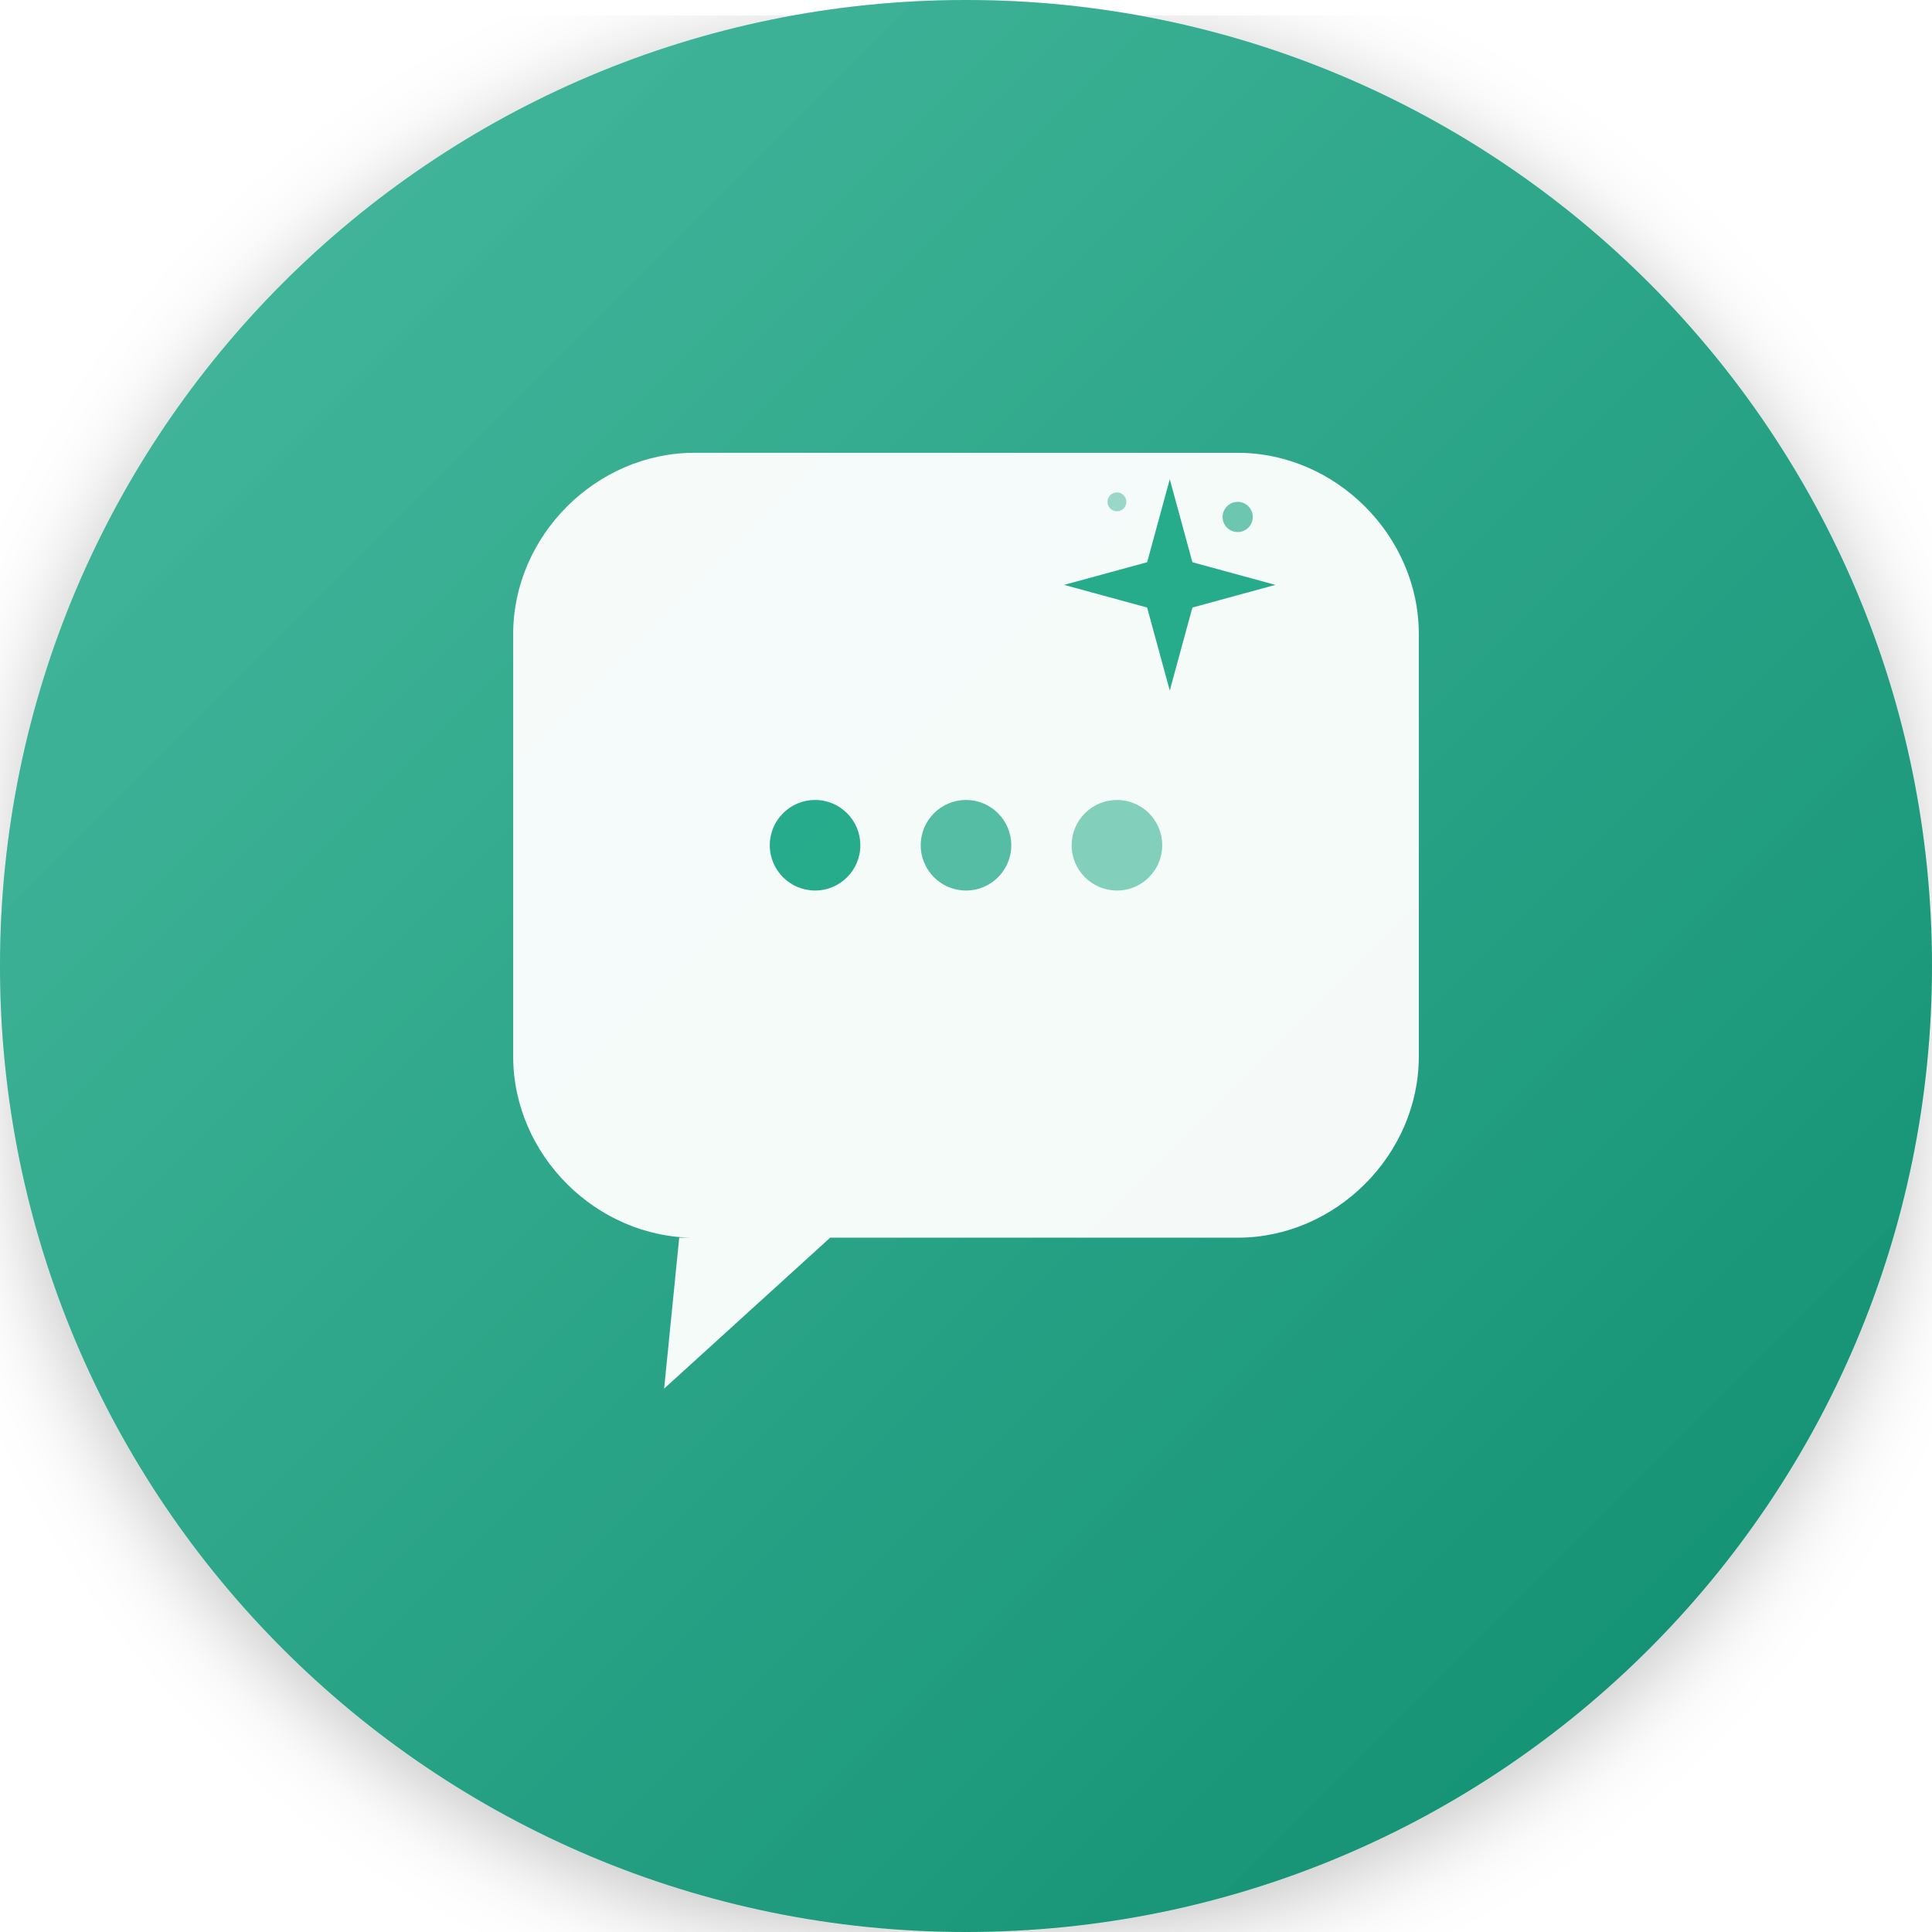
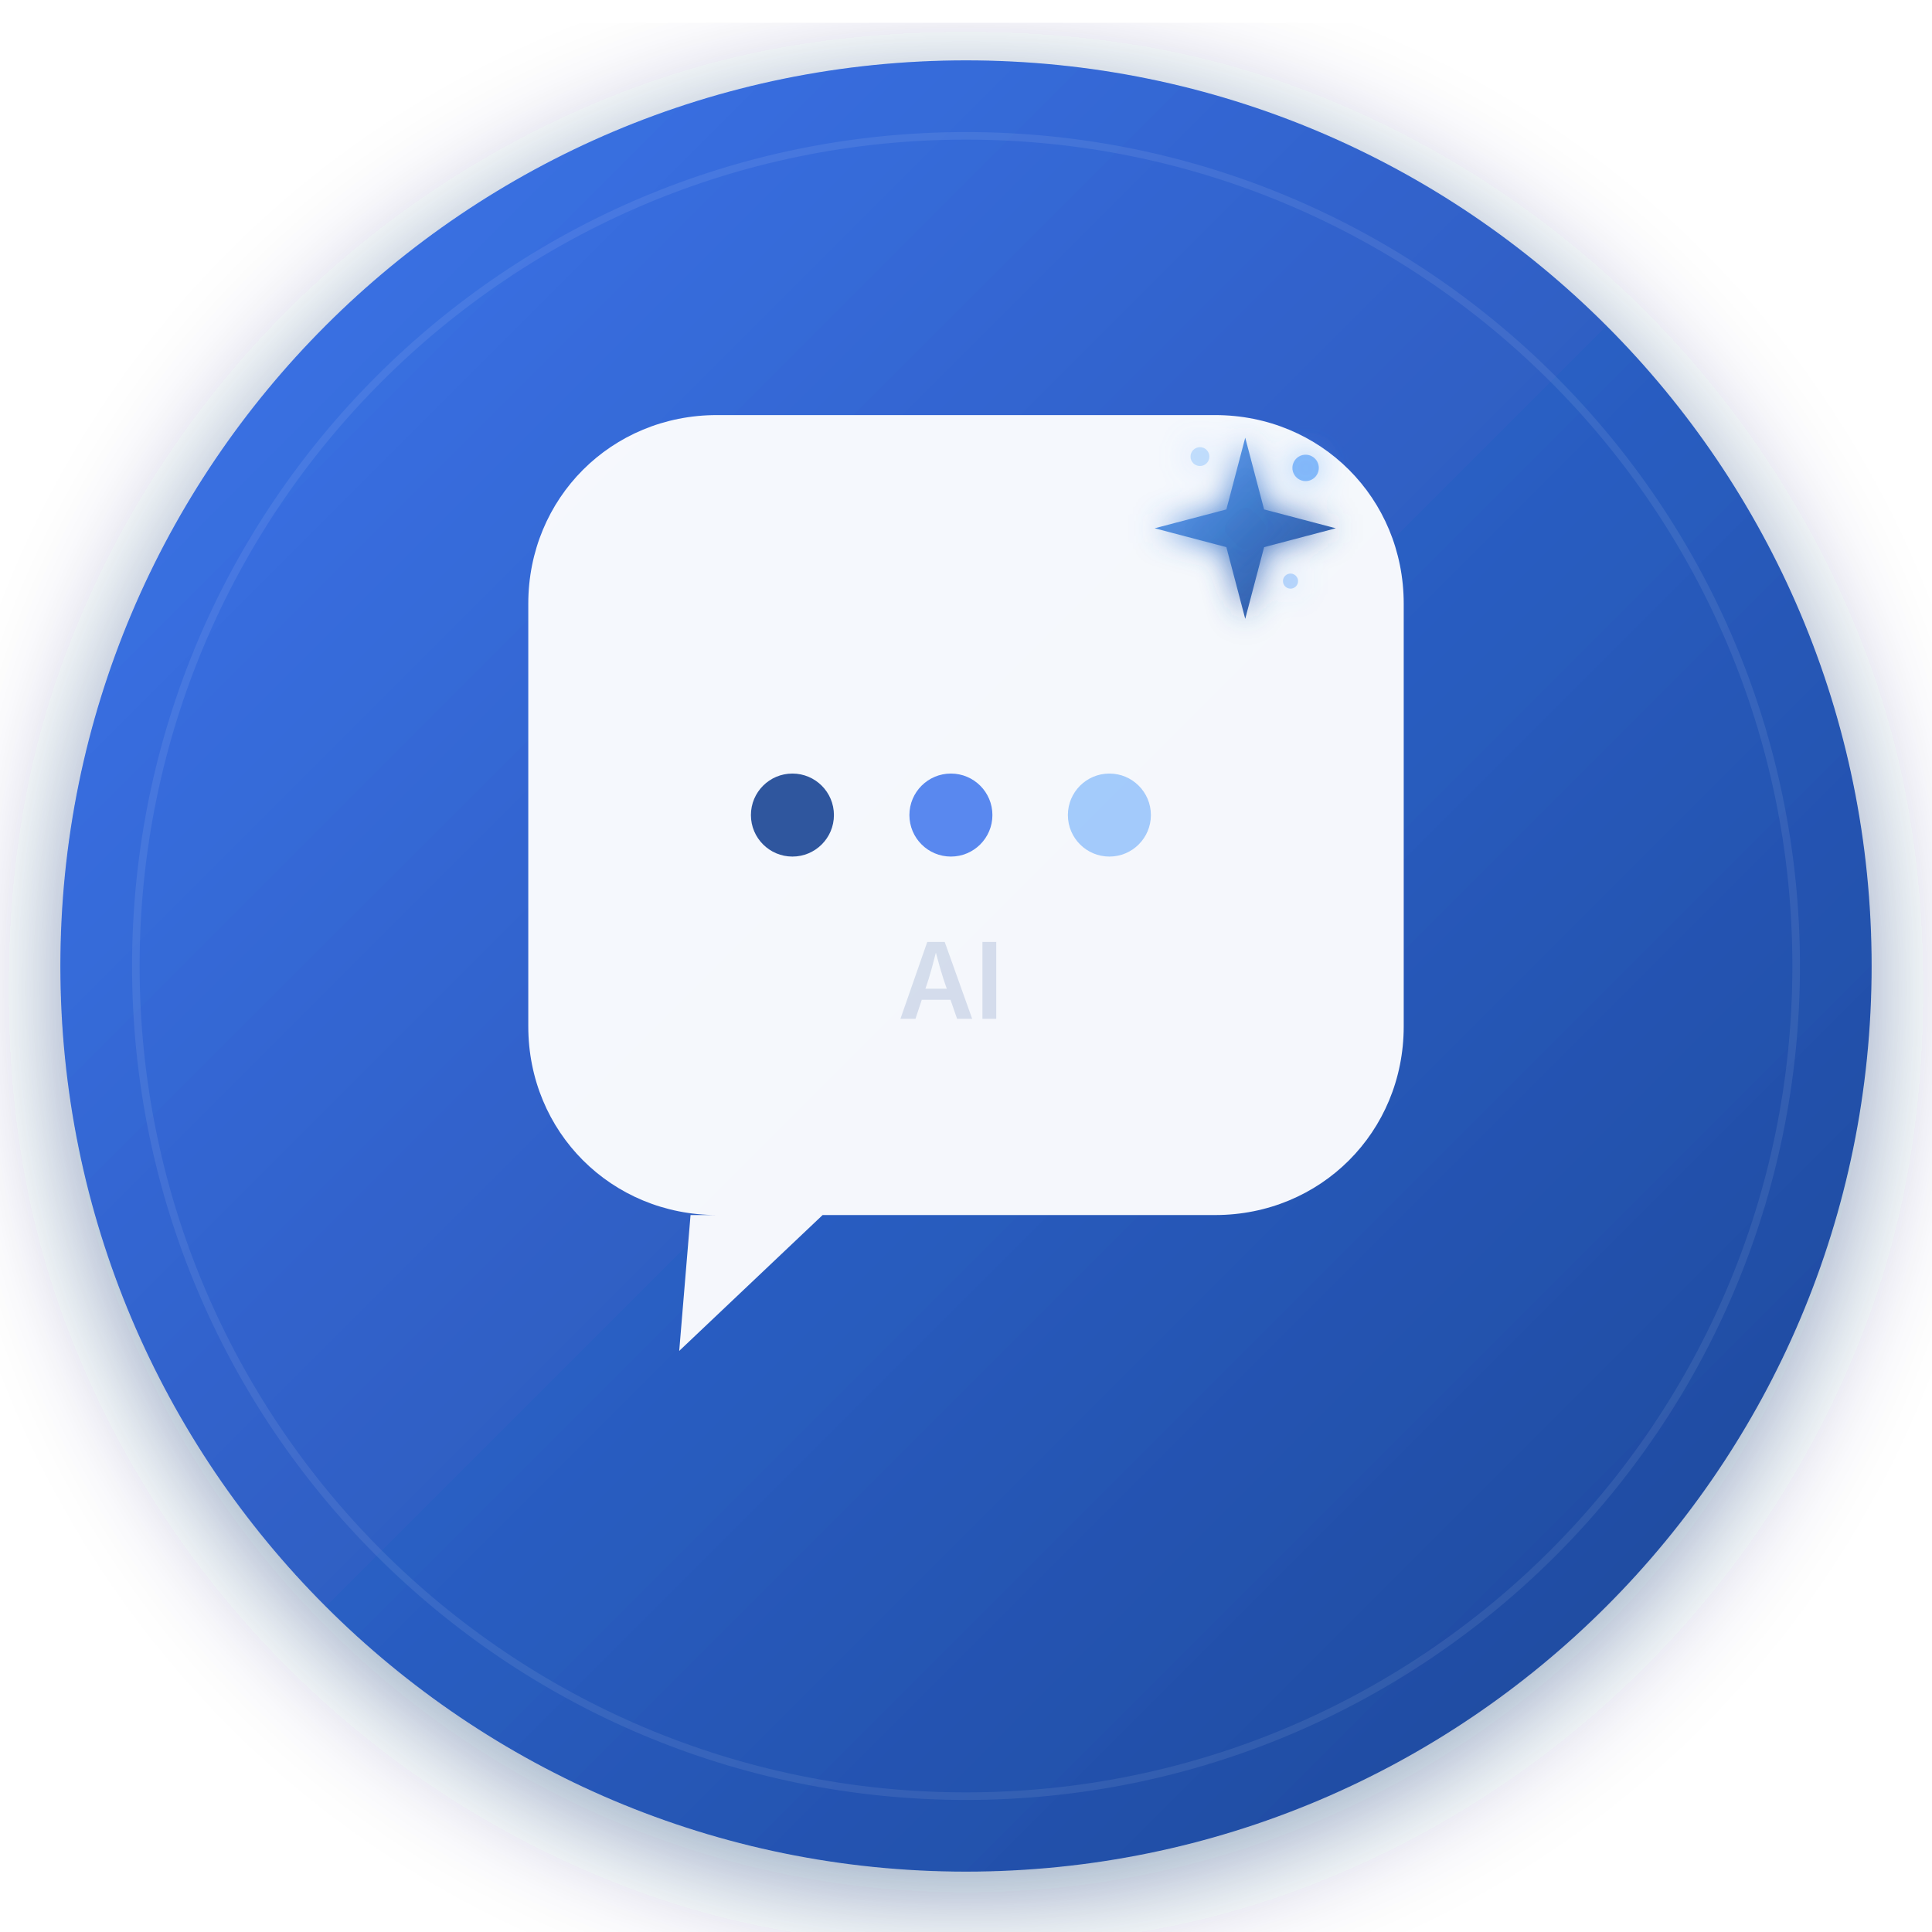
<svg xmlns="http://www.w3.org/2000/svg" viewBox="0 0 512 512" width="512" height="512">
  <defs>
    <linearGradient id="bg" x1="0%" y1="0%" x2="100%" y2="100%">
-       <stop offset="0%" style="stop-color:#10a37f" />
-       <stop offset="100%" style="stop-color:#0d8c6d" />
+       <stop offset="0%" style="stop-color:#2563eb" />
+       <stop offset="100%" style="stop-color:#1a4594" />
    </linearGradient>
-     <linearGradient id="shine" x1="0%" y1="0%" x2="100%" y2="100%">
-       <stop offset="0%" style="stop-color:rgba(255,255,255,0.25)" />
+     <linearGradient id="bgInner" x1="0%" y1="0%" x2="100%" y2="100%">
+       <stop offset="0%" style="stop-color:rgba(255,255,255,0.12)" />
      <stop offset="100%" style="stop-color:rgba(255,255,255,0)" />
    </linearGradient>
-     <filter id="shadow" x="-10%" y="-10%" width="130%" height="130%">
-       <feDropShadow dx="0" dy="4" stdDeviation="12" flood-color="#000" flood-opacity="0.25" />
+     <linearGradient id="glow" x1="0%" y1="0%" x2="100%" y2="100%">
+       <stop offset="0%" style="stop-color:#60a5fa" />
+       <stop offset="100%" style="stop-color:#1a4594" />
+     </linearGradient>
+     <filter id="shadow" x="-15%" y="-15%" width="140%" height="140%">
+       <feDropShadow dx="0" dy="6" stdDeviation="16" flood-color="#0d2d6b" flood-opacity="0.45" />
+     </filter>
+     <filter id="softGlow" x="-20%" y="-20%" width="140%" height="140%">
+       <feGaussianBlur in="SourceGraphic" stdDeviation="4" result="blur" />
+       <feComposite in="SourceGraphic" in2="blur" operator="over" />
    </filter>
  </defs>
-   <circle cx="256" cy="256" r="256" fill="url(#bg)" filter="url(#shadow)" />
-   <circle cx="256" cy="256" r="256" fill="url(#shine)" />
-   <path d="M136 168 C136 142 158 120 184 120 L328 120 C354 120 376 142 376 168 L376 280 C376 306 354 328 328 328 L220 328 L176 368 L180 328 L184 328 C158 328 136 306 136 280 Z" fill="rgba(255,255,255,0.95)" rx="24" />
-   <g transform="translate(310, 155)">
-     <path d="M0,-28 L6,-6 L28,0 L6,6 L0,28 L-6,6 L-28,0 L-6,-6 Z" fill="#10a37f" opacity="0.9" />
-     <circle cx="18" cy="-18" r="4" fill="#10a37f" opacity="0.6" />
-     <circle cx="-14" cy="-22" r="2.5" fill="#10a37f" opacity="0.4" />
+   <circle cx="256" cy="256" r="240" fill="url(#bg)" filter="url(#shadow)" />
+   <circle cx="256" cy="256" r="240" fill="url(#bgInner)" />
+   <circle cx="256" cy="256" r="220" fill="none" stroke="rgba(255,255,255,0.08)" stroke-width="2" />
+   <path d="M140 160 C140 132 162 110 190 110 L322 110 C350 110 372 132 372 160 L372 272 C372 300 350 322 322 322 L218 322 L180 358 L183 322 L190 322 C162 322 140 300 140 272 Z" fill="rgba(255,255,255,0.95)" rx="28" />
+   <g transform="translate(330, 140)" filter="url(#softGlow)">
+     <path d="M0,-24 L5,-5 L24,0 L5,5 L0,24 L-5,5 L-24,0 L-5,-5 Z" fill="url(#glow)" opacity="0.95" />
+     <circle cx="16" cy="-16" r="3.5" fill="#60a5fa" opacity="0.7" />
+     <circle cx="-12" cy="-19" r="2.5" fill="#93c5fd" opacity="0.5" />
+     <circle cx="12" cy="14" r="2" fill="#60a5fa" opacity="0.4" />
  </g>
-   <circle cx="216" cy="224" r="12" fill="#10a37f" opacity="0.9" />
-   <circle cx="256" cy="224" r="12" fill="#10a37f" opacity="0.7" />
-   <circle cx="296" cy="224" r="12" fill="#10a37f" opacity="0.5" />
+   <circle cx="210" cy="216" r="11" fill="#1a4594" opacity="0.9" />
+   <circle cx="252" cy="216" r="11" fill="#2563eb" opacity="0.75" />
+   <circle cx="294" cy="216" r="11" fill="#60a5fa" opacity="0.55" />
+   <text x="252" y="270" text-anchor="middle" font-family="'Inter', sans-serif" font-size="28" font-weight="600" fill="#1a4594" opacity="0.15">AI</text>
</svg>
